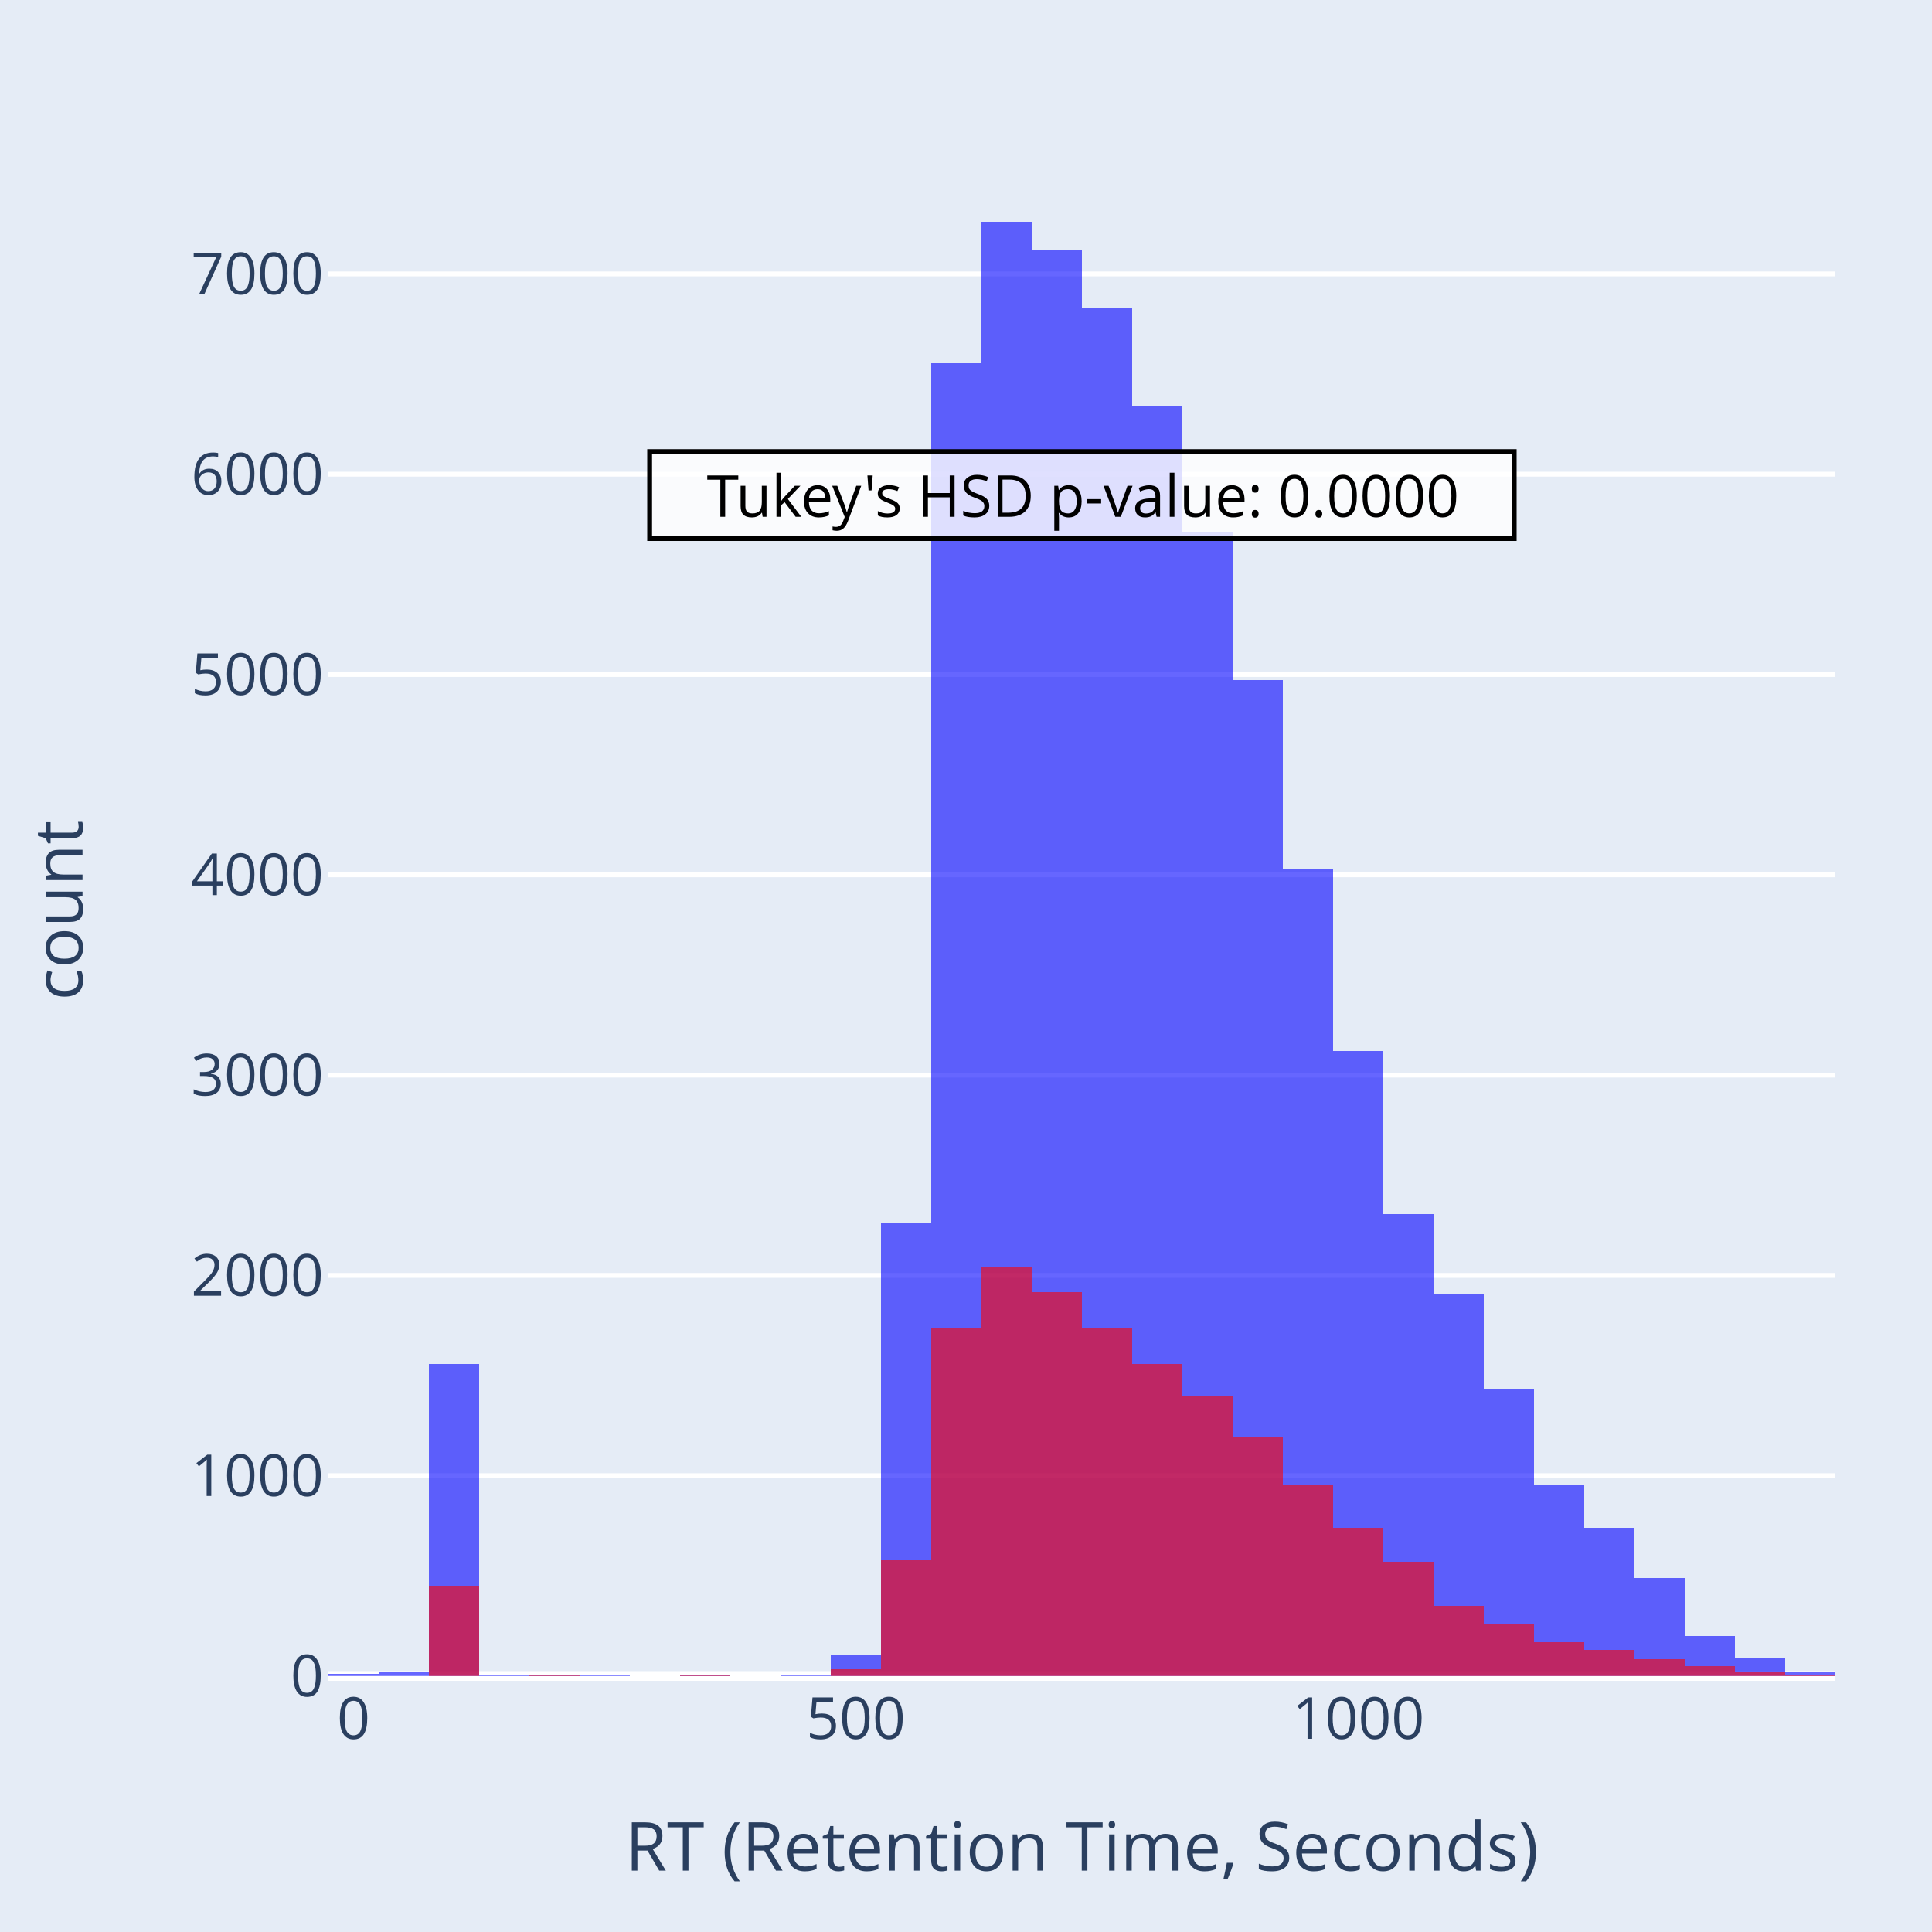
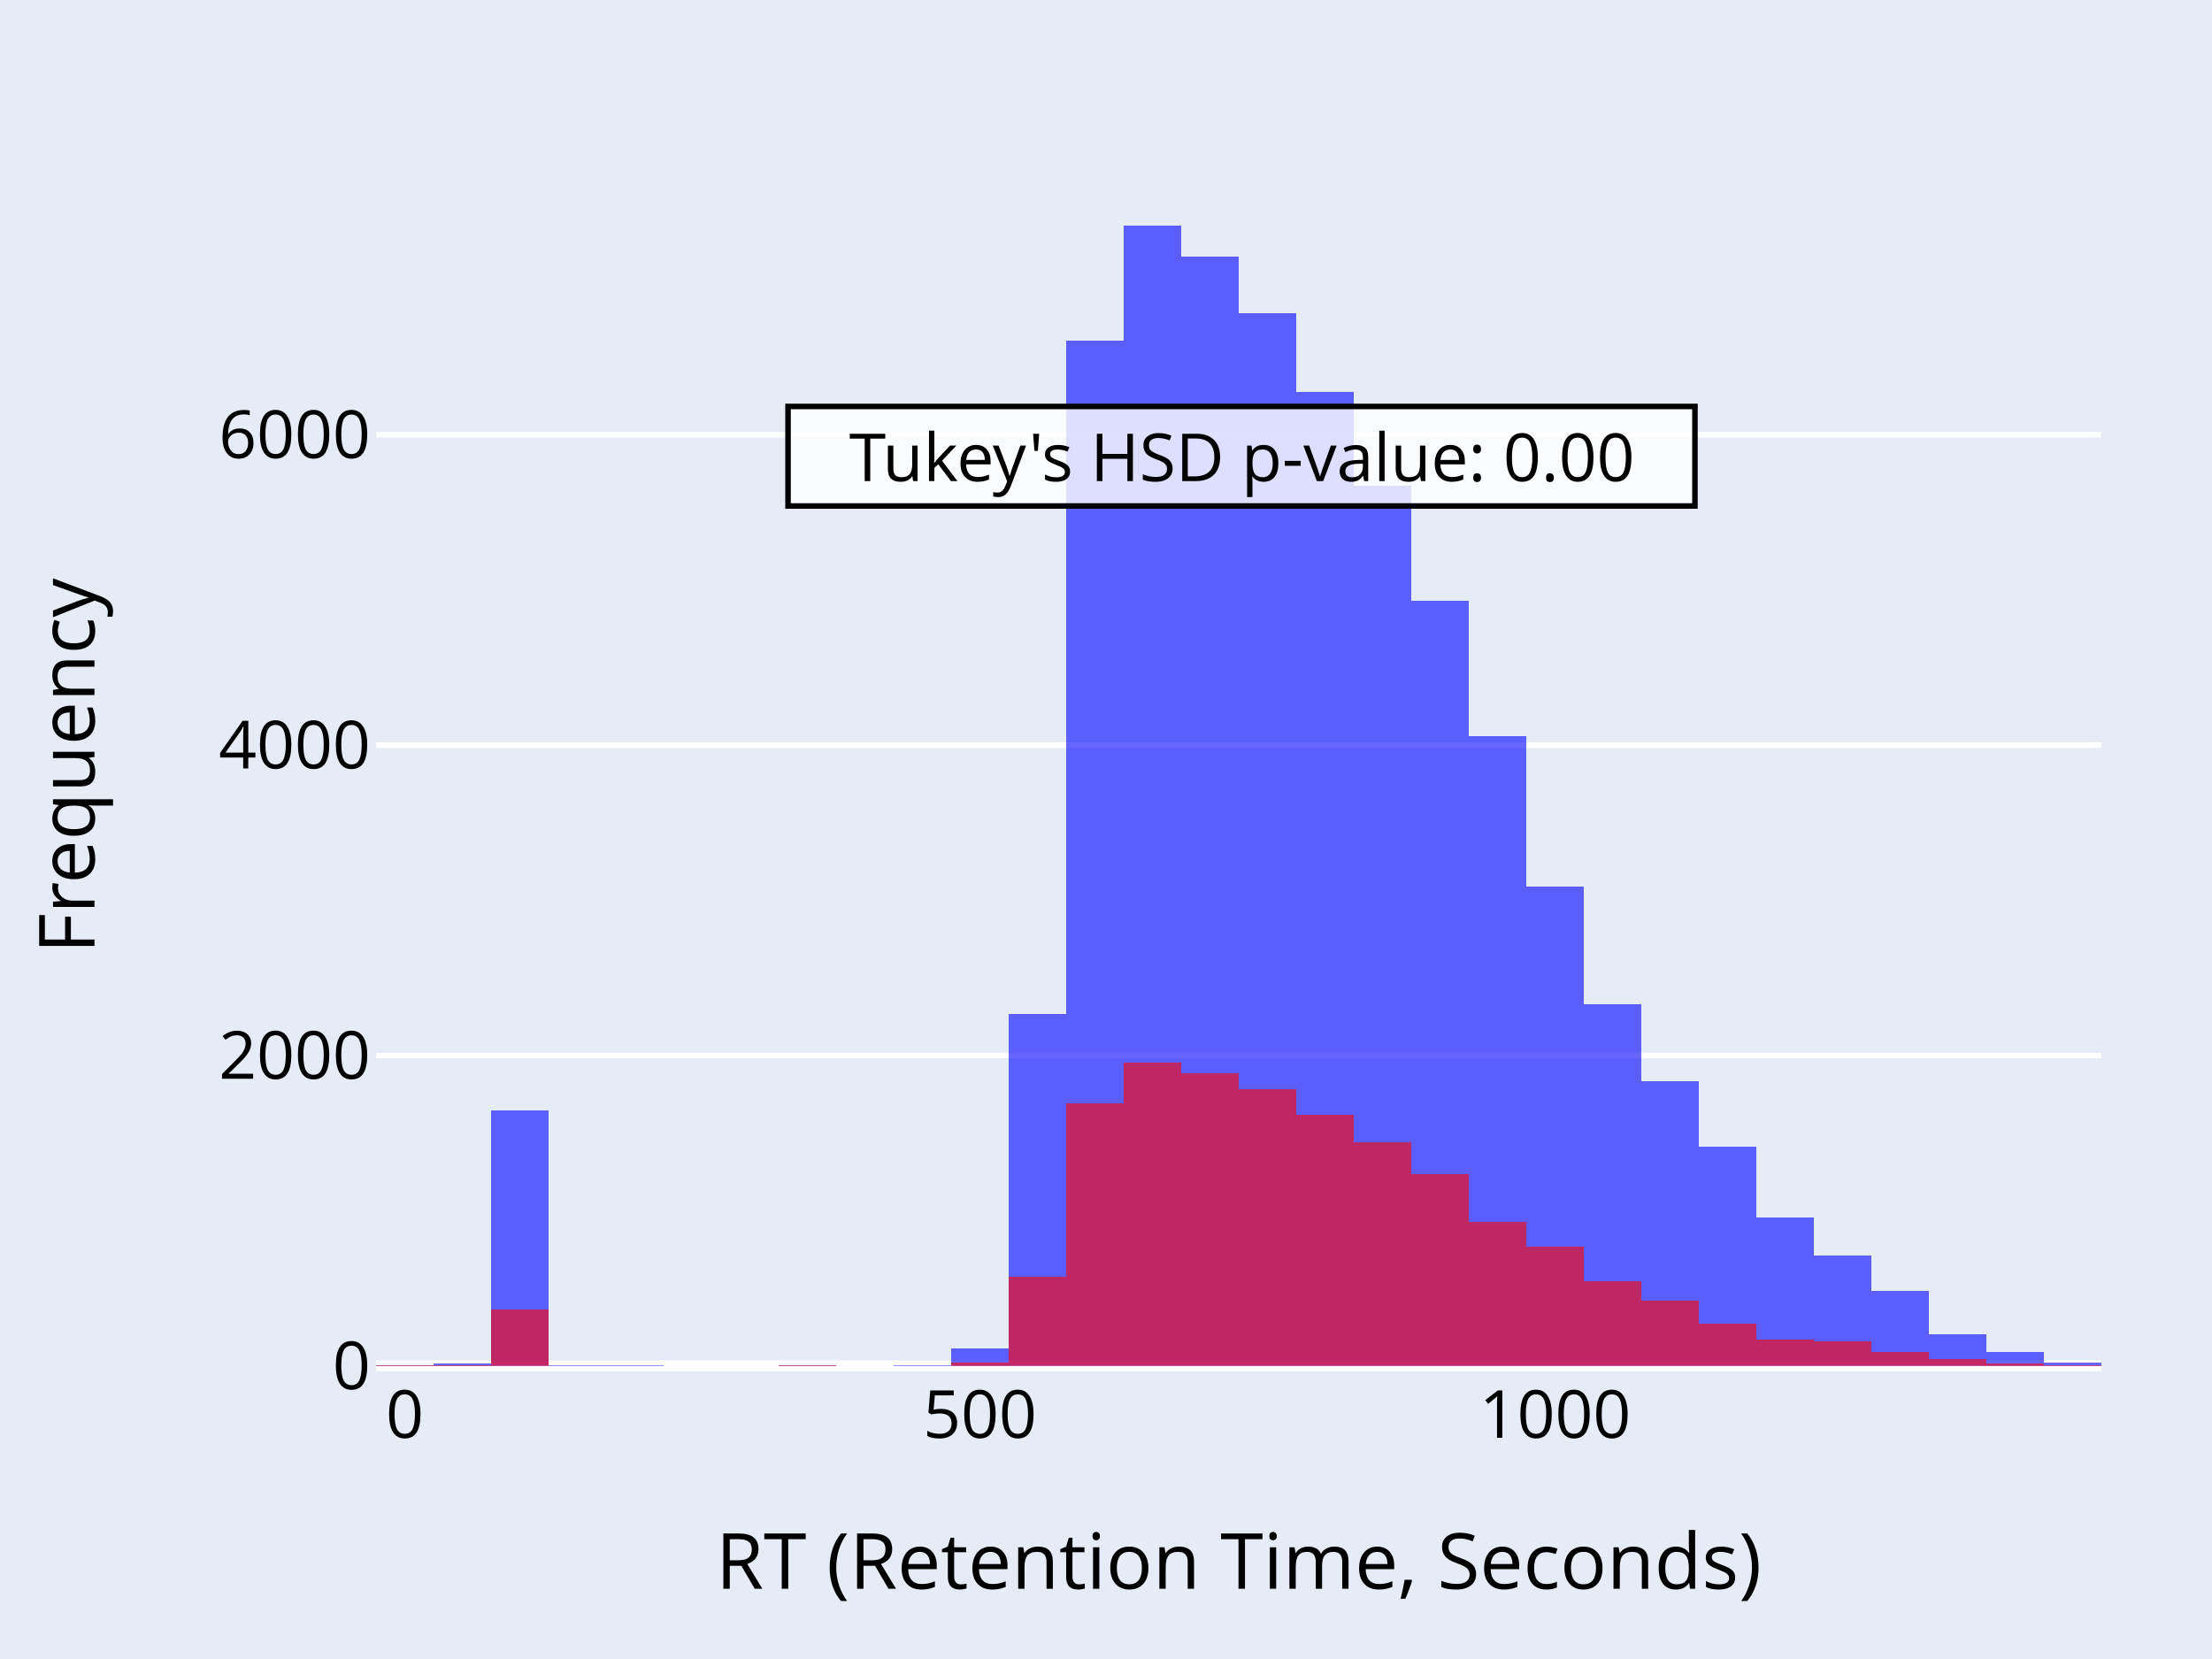
- <svg xmlns="http://www.w3.org/2000/svg" class="main-svg" width="800" height="800" style="" viewBox="0 0 400 400">
-   <rect x="0" y="0" width="400" height="400" style="fill: rgb(229, 236, 246); fill-opacity: 1;" />
-   <defs id="defs-ae83fb">
+ <svg xmlns="http://www.w3.org/2000/svg" class="main-svg" width="800" height="600" style="" viewBox="0 0 400 300">
+   <rect x="0" y="0" width="400" height="300" style="fill: rgb(229, 236, 246); fill-opacity: 1;" />
+   <defs id="defs-ef9f9f">
    <g class="clips">
-       <clipPath id="clipae83fbxyplot" class="plotclip">
-         <rect width="312" height="317" />
+       <clipPath id="clipef9f9fxyplot" class="plotclip">
+         <rect width="312" height="217" />
      </clipPath>
-       <clipPath class="axesclip" id="clipae83fbx">
-         <rect x="68" y="0" width="312" height="400" />
+       <clipPath class="axesclip" id="clipef9f9fx">
+         <rect x="68" y="0" width="312" height="300" />
      </clipPath>
-       <clipPath class="axesclip" id="clipae83fby">
-         <rect x="0" y="30" width="400" height="317" />
+       <clipPath class="axesclip" id="clipef9f9fy">
+         <rect x="0" y="30" width="400" height="217" />
      </clipPath>
-       <clipPath class="axesclip" id="clipae83fbxy">
-         <rect x="68" y="30" width="312" height="317" />
+       <clipPath class="axesclip" id="clipef9f9fxy">
+         <rect x="68" y="30" width="312" height="217" />
      </clipPath>
    </g>
    <g class="gradients" />
    <g class="patterns" />
  </defs>
  <g class="bglayer" />
  <g class="layer-below">
    <g class="imagelayer" />
    <g class="shapelayer" />
  </g>
  <g class="cartesianlayer">
    <g class="subplot xy">
      <g class="layer-subplot">
        <g class="shapelayer" />
        <g class="imagelayer" />
      </g>
      <g class="minor-gridlayer">
        <g class="x" />
        <g class="y" />
      </g>
      <g class="gridlayer">
        <g class="x" />
        <g class="y">
-           <path class="ygrid crisp" transform="translate(0,305.53)" d="M68,0h312" style="stroke: rgb(255, 255, 255); stroke-opacity: 1; stroke-width: 1px;" />
-           <path class="ygrid crisp" transform="translate(0,264.06)" d="M68,0h312" style="stroke: rgb(255, 255, 255); stroke-opacity: 1; stroke-width: 1px;" />
-           <path class="ygrid crisp" transform="translate(0,222.59)" d="M68,0h312" style="stroke: rgb(255, 255, 255); stroke-opacity: 1; stroke-width: 1px;" />
-           <path class="ygrid crisp" transform="translate(0,181.12)" d="M68,0h312" style="stroke: rgb(255, 255, 255); stroke-opacity: 1; stroke-width: 1px;" />
-           <path class="ygrid crisp" transform="translate(0,139.65)" d="M68,0h312" style="stroke: rgb(255, 255, 255); stroke-opacity: 1; stroke-width: 1px;" />
-           <path class="ygrid crisp" transform="translate(0,98.18)" d="M68,0h312" style="stroke: rgb(255, 255, 255); stroke-opacity: 1; stroke-width: 1px;" />
-           <path class="ygrid crisp" transform="translate(0,56.71)" d="M68,0h312" style="stroke: rgb(255, 255, 255); stroke-opacity: 1; stroke-width: 1px;" />
+           <path class="ygrid crisp" transform="translate(0,190.87)" d="M68,0h312" style="stroke: rgb(255, 255, 255); stroke-opacity: 1; stroke-width: 1px;" />
+           <path class="ygrid crisp" transform="translate(0,134.75)" d="M68,0h312" style="stroke: rgb(255, 255, 255); stroke-opacity: 1; stroke-width: 1px;" />
+           <path class="ygrid crisp" transform="translate(0,78.62)" d="M68,0h312" style="stroke: rgb(255, 255, 255); stroke-opacity: 1; stroke-width: 1px;" />
        </g>
      </g>
      <g class="zerolinelayer">
-         <path class="yzl zl crisp" transform="translate(0,347)" d="M68,0h312" style="stroke: rgb(255, 255, 255); stroke-opacity: 1; stroke-width: 2px;" />
+         <path class="yzl zl crisp" transform="translate(0,247)" d="M68,0h312" style="stroke: rgb(255, 255, 255); stroke-opacity: 1; stroke-width: 2px;" />
      </g>
      <g class="layer-between">
        <g class="shapelayer" />
        <g class="imagelayer" />
      </g>
      <path class="xlines-below" />
      <path class="ylines-below" />
      <g class="overlines-below" />
      <g class="xaxislayer-below" />
      <g class="yaxislayer-below" />
      <g class="overaxes-below" />
      <g class="overplot">
-         <g class="xy" transform="translate(68,30)" clip-path="url(#clipae83fbxyplot)">
+         <g class="xy" transform="translate(68,30)" clip-path="url(#clipef9f9fxyplot)">
          <g class="barlayer mlayer">
            <g class="trace bars" shape-rendering="crispEdges" style="opacity: 1;">
              <g class="points">
                <g class="point">
-                   <path d="M0,317V316.63H10.4V317Z" style="vector-effect: none; opacity: 0.6; stroke-width: 0px; fill: rgb(0, 0, 255); fill-opacity: 1;" />
-                 </g>
-                 <g class="point">
-                   <path d="M10.4,317V316.09H20.8V317Z" style="vector-effect: none; opacity: 0.6; stroke-width: 0px; fill: rgb(0, 0, 255); fill-opacity: 1;" />
-                 </g>
-                 <g class="point">
-                   <path d="M20.8,317V252.43H31.2V317Z" style="vector-effect: none; opacity: 0.6; stroke-width: 0px; fill: rgb(0, 0, 255); fill-opacity: 1;" />
-                 </g>
-                 <g class="point">
-                   <path d="M31.2,317V316.88H41.6V317Z" style="vector-effect: none; opacity: 0.6; stroke-width: 0px; fill: rgb(0, 0, 255); fill-opacity: 1;" />
-                 </g>
-                 <g class="point">
-                   <path d="M41.6,317V316.96H52V317Z" style="vector-effect: none; opacity: 0.6; stroke-width: 0px; fill: rgb(0, 0, 255); fill-opacity: 1;" />
-                 </g>
-                 <g class="point">
-                   <path d="M52,317V316.96H62.4V317Z" style="vector-effect: none; opacity: 0.6; stroke-width: 0px; fill: rgb(0, 0, 255); fill-opacity: 1;" />
+                   <path d="M0,217V216.86H10.4V217Z" style="vector-effect: none; opacity: 0.6; stroke-width: 0px; fill: rgb(0, 0, 255); fill-opacity: 1;" />
+                 </g>
+                 <g class="point">
+                   <path d="M10.4,217V216.52H20.8V217Z" style="vector-effect: none; opacity: 0.6; stroke-width: 0px; fill: rgb(0, 0, 255); fill-opacity: 1;" />
+                 </g>
+                 <g class="point">
+                   <path d="M20.8,217V170.84H31.2V217Z" style="vector-effect: none; opacity: 0.6; stroke-width: 0px; fill: rgb(0, 0, 255); fill-opacity: 1;" />
+                 </g>
+                 <g class="point">
+                   <path d="M31.2,217V216.94H41.6V217Z" style="vector-effect: none; opacity: 0.6; stroke-width: 0px; fill: rgb(0, 0, 255); fill-opacity: 1;" />
+                 </g>
+                 <g class="point">
+                   <path d="M41.6,217V216.94H52V217Z" style="vector-effect: none; opacity: 0.6; stroke-width: 0px; fill: rgb(0, 0, 255); fill-opacity: 1;" />
+                 </g>
+                 <g class="point">
+                   <path d="M52,217V216.97H62.4V217Z" style="vector-effect: none; opacity: 0.6; stroke-width: 0px; fill: rgb(0, 0, 255); fill-opacity: 1;" />
                </g>
                <g class="point">
                  <path d="M0,0Z" style="vector-effect: none; opacity: 0.6; stroke-width: 0px; fill: rgb(0, 0, 255); fill-opacity: 1;" />
                </g>
                <g class="point">
-                   <path d="M72.8,317V316.88H83.2V317Z" style="vector-effect: none; opacity: 0.6; stroke-width: 0px; fill: rgb(0, 0, 255); fill-opacity: 1;" />
+                   <path d="M72.8,217V216.92H83.2V217Z" style="vector-effect: none; opacity: 0.6; stroke-width: 0px; fill: rgb(0, 0, 255); fill-opacity: 1;" />
                </g>
                <g class="point">
                  <path d="M0,0Z" style="vector-effect: none; opacity: 0.6; stroke-width: 0px; fill: rgb(0, 0, 255); fill-opacity: 1;" />
                </g>
                <g class="point">
-                   <path d="M93.6,317V316.79H104V317Z" style="vector-effect: none; opacity: 0.6; stroke-width: 0px; fill: rgb(0, 0, 255); fill-opacity: 1;" />
-                 </g>
-                 <g class="point">
-                   <path d="M104,317V312.65H114.4V317Z" style="vector-effect: none; opacity: 0.6; stroke-width: 0px; fill: rgb(0, 0, 255); fill-opacity: 1;" />
-                 </g>
-                 <g class="point">
-                   <path d="M114.4,317V223.24H124.8V317Z" style="vector-effect: none; opacity: 0.6; stroke-width: 0px; fill: rgb(0, 0, 255); fill-opacity: 1;" />
-                 </g>
-                 <g class="point">
-                   <path d="M124.8,317V45.13H135.2V317Z" style="vector-effect: none; opacity: 0.6; stroke-width: 0px; fill: rgb(0, 0, 255); fill-opacity: 1;" />
-                 </g>
-                 <g class="point">
-                   <path d="M135.2,317V15.85H145.6V317Z" style="vector-effect: none; opacity: 0.6; stroke-width: 0px; fill: rgb(0, 0, 255); fill-opacity: 1;" />
-                 </g>
-                 <g class="point">
-                   <path d="M145.6,317V21.82H156V317Z" style="vector-effect: none; opacity: 0.6; stroke-width: 0px; fill: rgb(0, 0, 255); fill-opacity: 1;" />
-                 </g>
-                 <g class="point">
-                   <path d="M156,317V33.76H166.4V317Z" style="vector-effect: none; opacity: 0.6; stroke-width: 0px; fill: rgb(0, 0, 255); fill-opacity: 1;" />
-                 </g>
-                 <g class="point">
-                   <path d="M166.4,317V54.08H176.8V317Z" style="vector-effect: none; opacity: 0.6; stroke-width: 0px; fill: rgb(0, 0, 255); fill-opacity: 1;" />
-                 </g>
-                 <g class="point">
-                   <path d="M176.8,317V80.21H187.2V317Z" style="vector-effect: none; opacity: 0.6; stroke-width: 0px; fill: rgb(0, 0, 255); fill-opacity: 1;" />
-                 </g>
-                 <g class="point">
-                   <path d="M187.2,317V110.81H197.6V317Z" style="vector-effect: none; opacity: 0.6; stroke-width: 0px; fill: rgb(0, 0, 255); fill-opacity: 1;" />
-                 </g>
-                 <g class="point">
-                   <path d="M197.6,317V149.96H208V317Z" style="vector-effect: none; opacity: 0.6; stroke-width: 0px; fill: rgb(0, 0, 255); fill-opacity: 1;" />
-                 </g>
-                 <g class="point">
-                   <path d="M208,317V187.62H218.4V317Z" style="vector-effect: none; opacity: 0.6; stroke-width: 0px; fill: rgb(0, 0, 255); fill-opacity: 1;" />
-                 </g>
-                 <g class="point">
-                   <path d="M218.4,317V221.33H228.8V317Z" style="vector-effect: none; opacity: 0.6; stroke-width: 0px; fill: rgb(0, 0, 255); fill-opacity: 1;" />
-                 </g>
-                 <g class="point">
-                   <path d="M228.8,317V238.08H239.2V317Z" style="vector-effect: none; opacity: 0.6; stroke-width: 0px; fill: rgb(0, 0, 255); fill-opacity: 1;" />
-                 </g>
-                 <g class="point">
-                   <path d="M239.2,317V257.74H249.6V317Z" style="vector-effect: none; opacity: 0.6; stroke-width: 0px; fill: rgb(0, 0, 255); fill-opacity: 1;" />
-                 </g>
-                 <g class="point">
-                   <path d="M249.6,317V277.36H260V317Z" style="vector-effect: none; opacity: 0.6; stroke-width: 0px; fill: rgb(0, 0, 255); fill-opacity: 1;" />
-                 </g>
-                 <g class="point">
-                   <path d="M260,317V286.4H270.4V317Z" style="vector-effect: none; opacity: 0.6; stroke-width: 0px; fill: rgb(0, 0, 255); fill-opacity: 1;" />
-                 </g>
-                 <g class="point">
-                   <path d="M270.4,317V296.8H280.8V317Z" style="vector-effect: none; opacity: 0.6; stroke-width: 0px; fill: rgb(0, 0, 255); fill-opacity: 1;" />
-                 </g>
-                 <g class="point">
-                   <path d="M280.8,317V308.79H291.2V317Z" style="vector-effect: none; opacity: 0.6; stroke-width: 0px; fill: rgb(0, 0, 255); fill-opacity: 1;" />
-                 </g>
-                 <g class="point">
-                   <path d="M291.2,317V313.35H301.6V317Z" style="vector-effect: none; opacity: 0.6; stroke-width: 0px; fill: rgb(0, 0, 255); fill-opacity: 1;" />
-                 </g>
-                 <g class="point">
-                   <path d="M301.6,317V316.13H312V317Z" style="vector-effect: none; opacity: 0.6; stroke-width: 0px; fill: rgb(0, 0, 255); fill-opacity: 1;" />
+                   <path d="M93.6,217V216.89H104V217Z" style="vector-effect: none; opacity: 0.6; stroke-width: 0px; fill: rgb(0, 0, 255); fill-opacity: 1;" />
+                 </g>
+                 <g class="point">
+                   <path d="M104,217V213.77H114.4V217Z" style="vector-effect: none; opacity: 0.6; stroke-width: 0px; fill: rgb(0, 0, 255); fill-opacity: 1;" />
+                 </g>
+                 <g class="point">
+                   <path d="M114.4,217V153.41H124.8V217Z" style="vector-effect: none; opacity: 0.6; stroke-width: 0px; fill: rgb(0, 0, 255); fill-opacity: 1;" />
+                 </g>
+                 <g class="point">
+                   <path d="M124.8,217V31.59H135.2V217Z" style="vector-effect: none; opacity: 0.6; stroke-width: 0px; fill: rgb(0, 0, 255); fill-opacity: 1;" />
+                 </g>
+                 <g class="point">
+                   <path d="M135.2,217V10.85H145.6V217Z" style="vector-effect: none; opacity: 0.6; stroke-width: 0px; fill: rgb(0, 0, 255); fill-opacity: 1;" />
+                 </g>
+                 <g class="point">
+                   <path d="M145.6,217V16.43H156V217Z" style="vector-effect: none; opacity: 0.6; stroke-width: 0px; fill: rgb(0, 0, 255); fill-opacity: 1;" />
+                 </g>
+                 <g class="point">
+                   <path d="M156,217V26.62H166.4V217Z" style="vector-effect: none; opacity: 0.6; stroke-width: 0px; fill: rgb(0, 0, 255); fill-opacity: 1;" />
+                 </g>
+                 <g class="point">
+                   <path d="M166.4,217V40.82H176.8V217Z" style="vector-effect: none; opacity: 0.6; stroke-width: 0px; fill: rgb(0, 0, 255); fill-opacity: 1;" />
+                 </g>
+                 <g class="point">
+                   <path d="M176.8,217V57.88H187.2V217Z" style="vector-effect: none; opacity: 0.6; stroke-width: 0px; fill: rgb(0, 0, 255); fill-opacity: 1;" />
+                 </g>
+                 <g class="point">
+                   <path d="M187.2,217V78.65H197.6V217Z" style="vector-effect: none; opacity: 0.6; stroke-width: 0px; fill: rgb(0, 0, 255); fill-opacity: 1;" />
+                 </g>
+                 <g class="point">
+                   <path d="M197.6,217V103.12H208V217Z" style="vector-effect: none; opacity: 0.6; stroke-width: 0px; fill: rgb(0, 0, 255); fill-opacity: 1;" />
+                 </g>
+                 <g class="point">
+                   <path d="M208,217V130.26H218.4V217Z" style="vector-effect: none; opacity: 0.6; stroke-width: 0px; fill: rgb(0, 0, 255); fill-opacity: 1;" />
+                 </g>
+                 <g class="point">
+                   <path d="M218.4,217V151.53H228.8V217Z" style="vector-effect: none; opacity: 0.6; stroke-width: 0px; fill: rgb(0, 0, 255); fill-opacity: 1;" />
+                 </g>
+                 <g class="point">
+                   <path d="M228.8,217V165.53H239.2V217Z" style="vector-effect: none; opacity: 0.6; stroke-width: 0px; fill: rgb(0, 0, 255); fill-opacity: 1;" />
+                 </g>
+                 <g class="point">
+                   <path d="M239.2,217V177.35H249.6V217Z" style="vector-effect: none; opacity: 0.6; stroke-width: 0px; fill: rgb(0, 0, 255); fill-opacity: 1;" />
+                 </g>
+                 <g class="point">
+                   <path d="M249.6,217V190.14H260V217Z" style="vector-effect: none; opacity: 0.6; stroke-width: 0px; fill: rgb(0, 0, 255); fill-opacity: 1;" />
+                 </g>
+                 <g class="point">
+                   <path d="M260,217V196.99H270.4V217Z" style="vector-effect: none; opacity: 0.6; stroke-width: 0px; fill: rgb(0, 0, 255); fill-opacity: 1;" />
+                 </g>
+                 <g class="point">
+                   <path d="M270.4,217V203.45H280.8V217Z" style="vector-effect: none; opacity: 0.6; stroke-width: 0px; fill: rgb(0, 0, 255); fill-opacity: 1;" />
+                 </g>
+                 <g class="point">
+                   <path d="M280.8,217V211.3H291.2V217Z" style="vector-effect: none; opacity: 0.6; stroke-width: 0px; fill: rgb(0, 0, 255); fill-opacity: 1;" />
+                 </g>
+                 <g class="point">
+                   <path d="M291.2,217V214.53H301.6V217Z" style="vector-effect: none; opacity: 0.6; stroke-width: 0px; fill: rgb(0, 0, 255); fill-opacity: 1;" />
+                 </g>
+                 <g class="point">
+                   <path d="M301.6,217V216.47H312V217Z" style="vector-effect: none; opacity: 0.6; stroke-width: 0px; fill: rgb(0, 0, 255); fill-opacity: 1;" />
                </g>
              </g>
            </g>
            <g class="trace bars" shape-rendering="crispEdges" style="opacity: 1;">
              <g class="points">
                <g class="point">
-                   <path d="M20.8,317V298.38H31.2V317Z" style="vector-effect: none; opacity: 0.6; stroke-width: 0px; fill: rgb(255, 0, 0); fill-opacity: 1;" />
+                   <path d="M0,217V216.89H10.4V217Z" style="vector-effect: none; opacity: 0.6; stroke-width: 0px; fill: rgb(255, 0, 0); fill-opacity: 1;" />
+                 </g>
+                 <g class="point">
+                   <path d="M10.4,217V216.86H20.8V217Z" style="vector-effect: none; opacity: 0.6; stroke-width: 0px; fill: rgb(255, 0, 0); fill-opacity: 1;" />
+                 </g>
+                 <g class="point">
+                   <path d="M20.8,217V206.87H31.2V217Z" style="vector-effect: none; opacity: 0.6; stroke-width: 0px; fill: rgb(255, 0, 0); fill-opacity: 1;" />
+                 </g>
+                 <g class="point">
+                   <path d="M31.2,217V216.97H41.6V217Z" style="vector-effect: none; opacity: 0.6; stroke-width: 0px; fill: rgb(255, 0, 0); fill-opacity: 1;" />
                </g>
                <g class="point">
                  <path d="M0,0Z" style="vector-effect: none; opacity: 0.6; stroke-width: 0px; fill: rgb(255, 0, 0); fill-opacity: 1;" />
                </g>
                <g class="point">
-                   <path d="M41.6,317V316.96H52V317Z" style="vector-effect: none; opacity: 0.6; stroke-width: 0px; fill: rgb(255, 0, 0); fill-opacity: 1;" />
-                 </g>
-                 <g class="point">
                  <path d="M0,0Z" style="vector-effect: none; opacity: 0.6; stroke-width: 0px; fill: rgb(255, 0, 0); fill-opacity: 1;" />
                </g>
                <g class="point">
                  <path d="M0,0Z" style="vector-effect: none; opacity: 0.6; stroke-width: 0px; fill: rgb(255, 0, 0); fill-opacity: 1;" />
                </g>
                <g class="point">
-                   <path d="M72.8,317V316.92H83.2V317Z" style="vector-effect: none; opacity: 0.6; stroke-width: 0px; fill: rgb(255, 0, 0); fill-opacity: 1;" />
+                   <path d="M72.8,217V216.94H83.2V217Z" style="vector-effect: none; opacity: 0.6; stroke-width: 0px; fill: rgb(255, 0, 0); fill-opacity: 1;" />
                </g>
                <g class="point">
                  <path d="M0,0Z" style="vector-effect: none; opacity: 0.6; stroke-width: 0px; fill: rgb(255, 0, 0); fill-opacity: 1;" />
                </g>
                <g class="point">
-                   <path d="M0,0Z" style="vector-effect: none; opacity: 0.6; stroke-width: 0px; fill: rgb(255, 0, 0); fill-opacity: 1;" />
-                 </g>
-                 <g class="point">
-                   <path d="M104,317V315.59H114.4V317Z" style="vector-effect: none; opacity: 0.6; stroke-width: 0px; fill: rgb(255, 0, 0); fill-opacity: 1;" />
-                 </g>
-                 <g class="point">
-                   <path d="M114.4,317V292.99H124.8V317Z" style="vector-effect: none; opacity: 0.6; stroke-width: 0px; fill: rgb(255, 0, 0); fill-opacity: 1;" />
-                 </g>
-                 <g class="point">
-                   <path d="M124.8,317V244.84H135.2V317Z" style="vector-effect: none; opacity: 0.6; stroke-width: 0px; fill: rgb(255, 0, 0); fill-opacity: 1;" />
-                 </g>
-                 <g class="point">
-                   <path d="M135.2,317V232.4H145.6V317Z" style="vector-effect: none; opacity: 0.6; stroke-width: 0px; fill: rgb(255, 0, 0); fill-opacity: 1;" />
-                 </g>
-                 <g class="point">
-                   <path d="M145.6,317V237.59H156V317Z" style="vector-effect: none; opacity: 0.6; stroke-width: 0px; fill: rgb(255, 0, 0); fill-opacity: 1;" />
-                 </g>
-                 <g class="point">
-                   <path d="M156,317V244.93H166.4V317Z" style="vector-effect: none; opacity: 0.6; stroke-width: 0px; fill: rgb(255, 0, 0); fill-opacity: 1;" />
-                 </g>
-                 <g class="point">
-                   <path d="M166.4,317V252.43H176.8V317Z" style="vector-effect: none; opacity: 0.6; stroke-width: 0px; fill: rgb(255, 0, 0); fill-opacity: 1;" />
-                 </g>
-                 <g class="point">
-                   <path d="M176.8,317V258.98H187.2V317Z" style="vector-effect: none; opacity: 0.6; stroke-width: 0px; fill: rgb(255, 0, 0); fill-opacity: 1;" />
-                 </g>
-                 <g class="point">
-                   <path d="M187.2,317V267.57H197.6V317Z" style="vector-effect: none; opacity: 0.6; stroke-width: 0px; fill: rgb(255, 0, 0); fill-opacity: 1;" />
-                 </g>
-                 <g class="point">
-                   <path d="M197.6,317V277.31H208V317Z" style="vector-effect: none; opacity: 0.6; stroke-width: 0px; fill: rgb(255, 0, 0); fill-opacity: 1;" />
-                 </g>
-                 <g class="point">
-                   <path d="M208,317V286.31H218.4V317Z" style="vector-effect: none; opacity: 0.6; stroke-width: 0px; fill: rgb(255, 0, 0); fill-opacity: 1;" />
-                 </g>
-                 <g class="point">
-                   <path d="M218.4,317V293.32H228.8V317Z" style="vector-effect: none; opacity: 0.6; stroke-width: 0px; fill: rgb(255, 0, 0); fill-opacity: 1;" />
-                 </g>
-                 <g class="point">
-                   <path d="M228.8,317V302.53H239.2V317Z" style="vector-effect: none; opacity: 0.6; stroke-width: 0px; fill: rgb(255, 0, 0); fill-opacity: 1;" />
-                 </g>
-                 <g class="point">
-                   <path d="M239.2,317V306.38H249.6V317Z" style="vector-effect: none; opacity: 0.6; stroke-width: 0px; fill: rgb(255, 0, 0); fill-opacity: 1;" />
-                 </g>
-                 <g class="point">
-                   <path d="M249.6,317V309.99H260V317Z" style="vector-effect: none; opacity: 0.6; stroke-width: 0px; fill: rgb(255, 0, 0); fill-opacity: 1;" />
-                 </g>
-                 <g class="point">
-                   <path d="M260,317V311.57H270.4V317Z" style="vector-effect: none; opacity: 0.6; stroke-width: 0px; fill: rgb(255, 0, 0); fill-opacity: 1;" />
-                 </g>
-                 <g class="point">
-                   <path d="M270.4,317V313.48H280.8V317Z" style="vector-effect: none; opacity: 0.6; stroke-width: 0px; fill: rgb(255, 0, 0); fill-opacity: 1;" />
-                 </g>
-                 <g class="point">
-                   <path d="M280.8,317V314.93H291.2V317Z" style="vector-effect: none; opacity: 0.6; stroke-width: 0px; fill: rgb(255, 0, 0); fill-opacity: 1;" />
-                 </g>
-                 <g class="point">
-                   <path d="M291.2,317V316.3H301.6V317Z" style="vector-effect: none; opacity: 0.6; stroke-width: 0px; fill: rgb(255, 0, 0); fill-opacity: 1;" />
-                 </g>
-                 <g class="point">
-                   <path d="M301.6,317V316.83H312V317Z" style="vector-effect: none; opacity: 0.6; stroke-width: 0px; fill: rgb(255, 0, 0); fill-opacity: 1;" />
+                   <path d="M93.6,217V216.97H104V217Z" style="vector-effect: none; opacity: 0.6; stroke-width: 0px; fill: rgb(255, 0, 0); fill-opacity: 1;" />
+                 </g>
+                 <g class="point">
+                   <path d="M104,217V216.33H114.4V217Z" style="vector-effect: none; opacity: 0.6; stroke-width: 0px; fill: rgb(255, 0, 0); fill-opacity: 1;" />
+                 </g>
+                 <g class="point">
+                   <path d="M114.4,217V200.89H124.8V217Z" style="vector-effect: none; opacity: 0.6; stroke-width: 0px; fill: rgb(255, 0, 0); fill-opacity: 1;" />
+                 </g>
+                 <g class="point">
+                   <path d="M124.8,217V169.6H135.2V217Z" style="vector-effect: none; opacity: 0.6; stroke-width: 0px; fill: rgb(255, 0, 0); fill-opacity: 1;" />
+                 </g>
+                 <g class="point">
+                   <path d="M135.2,217V162.11H145.6V217Z" style="vector-effect: none; opacity: 0.6; stroke-width: 0px; fill: rgb(255, 0, 0); fill-opacity: 1;" />
+                 </g>
+                 <g class="point">
+                   <path d="M145.6,217V164.07H156V217Z" style="vector-effect: none; opacity: 0.6; stroke-width: 0px; fill: rgb(255, 0, 0); fill-opacity: 1;" />
+                 </g>
+                 <g class="point">
+                   <path d="M156,217V166.94H166.4V217Z" style="vector-effect: none; opacity: 0.6; stroke-width: 0px; fill: rgb(255, 0, 0); fill-opacity: 1;" />
+                 </g>
+                 <g class="point">
+                   <path d="M166.4,217V171.57H176.8V217Z" style="vector-effect: none; opacity: 0.6; stroke-width: 0px; fill: rgb(255, 0, 0); fill-opacity: 1;" />
+                 </g>
+                 <g class="point">
+                   <path d="M176.8,217V176.62H187.2V217Z" style="vector-effect: none; opacity: 0.6; stroke-width: 0px; fill: rgb(255, 0, 0); fill-opacity: 1;" />
+                 </g>
+                 <g class="point">
+                   <path d="M187.2,217V182.37H197.6V217Z" style="vector-effect: none; opacity: 0.6; stroke-width: 0px; fill: rgb(255, 0, 0); fill-opacity: 1;" />
+                 </g>
+                 <g class="point">
+                   <path d="M197.6,217V190.99H208V217Z" style="vector-effect: none; opacity: 0.6; stroke-width: 0px; fill: rgb(255, 0, 0); fill-opacity: 1;" />
+                 </g>
+                 <g class="point">
+                   <path d="M208,217V195.42H218.4V217Z" style="vector-effect: none; opacity: 0.6; stroke-width: 0px; fill: rgb(255, 0, 0); fill-opacity: 1;" />
+                 </g>
+                 <g class="point">
+                   <path d="M218.4,217V201.71H228.8V217Z" style="vector-effect: none; opacity: 0.6; stroke-width: 0px; fill: rgb(255, 0, 0); fill-opacity: 1;" />
+                 </g>
+                 <g class="point">
+                   <path d="M228.8,217V205.27H239.2V217Z" style="vector-effect: none; opacity: 0.6; stroke-width: 0px; fill: rgb(255, 0, 0); fill-opacity: 1;" />
+                 </g>
+                 <g class="point">
+                   <path d="M239.2,217V209.37H249.6V217Z" style="vector-effect: none; opacity: 0.6; stroke-width: 0px; fill: rgb(255, 0, 0); fill-opacity: 1;" />
+                 </g>
+                 <g class="point">
+                   <path d="M249.6,217V212.29H260V217Z" style="vector-effect: none; opacity: 0.6; stroke-width: 0px; fill: rgb(255, 0, 0); fill-opacity: 1;" />
+                 </g>
+                 <g class="point">
+                   <path d="M260,217V212.62H270.4V217Z" style="vector-effect: none; opacity: 0.6; stroke-width: 0px; fill: rgb(255, 0, 0); fill-opacity: 1;" />
+                 </g>
+                 <g class="point">
+                   <path d="M270.4,217V214.5H280.8V217Z" style="vector-effect: none; opacity: 0.6; stroke-width: 0px; fill: rgb(255, 0, 0); fill-opacity: 1;" />
+                 </g>
+                 <g class="point">
+                   <path d="M280.8,217V215.74H291.2V217Z" style="vector-effect: none; opacity: 0.6; stroke-width: 0px; fill: rgb(255, 0, 0); fill-opacity: 1;" />
+                 </g>
+                 <g class="point">
+                   <path d="M291.2,217V216.52H301.6V217Z" style="vector-effect: none; opacity: 0.6; stroke-width: 0px; fill: rgb(255, 0, 0); fill-opacity: 1;" />
+                 </g>
+                 <g class="point">
+                   <path d="M301.6,217V216.83H312V217Z" style="vector-effect: none; opacity: 0.6; stroke-width: 0px; fill: rgb(255, 0, 0); fill-opacity: 1;" />
                </g>
              </g>
            </g>
          </g>
        </g>
      </g>
      <g class="zerolinelayer-above" />
      <path class="xlines-above crisp" d="M0,0" style="fill: none;" />
      <path class="ylines-above crisp" d="M0,0" style="fill: none;" />
      <g class="overlines-above" />
      <g class="xaxislayer-above">
        <g class="xtick">
-           <text text-anchor="middle" x="0" y="360" transform="translate(73.2,0)" style="font-family: 'Open Sans', verdana, arial, sans-serif; font-size: 12px; fill: rgb(42, 63, 95); fill-opacity: 1; white-space: pre;">0</text>
+           <text text-anchor="middle" x="0" y="260" transform="translate(73.2,0)" style="font-family: 'Open Sans', verdana, arial, sans-serif; font-size: 12px; fill: rgb(0, 0, 0); fill-opacity: 1; white-space: pre;">0</text>
        </g>
        <g class="xtick">
-           <text text-anchor="middle" x="0" y="360" style="font-family: 'Open Sans', verdana, arial, sans-serif; font-size: 12px; fill: rgb(42, 63, 95); fill-opacity: 1; white-space: pre;" transform="translate(177.2,0)">500</text>
+           <text text-anchor="middle" x="0" y="260" style="font-family: 'Open Sans', verdana, arial, sans-serif; font-size: 12px; fill: rgb(0, 0, 0); fill-opacity: 1; white-space: pre;" transform="translate(177.2,0)">500</text>
        </g>
        <g class="xtick">
-           <text text-anchor="middle" x="0" y="360" style="font-family: 'Open Sans', verdana, arial, sans-serif; font-size: 12px; fill: rgb(42, 63, 95); fill-opacity: 1; white-space: pre;" transform="translate(281.2,0)">1000</text>
+           <text text-anchor="middle" x="0" y="260" style="font-family: 'Open Sans', verdana, arial, sans-serif; font-size: 12px; fill: rgb(0, 0, 0); fill-opacity: 1; white-space: pre;" transform="translate(281.2,0)">1000</text>
        </g>
      </g>
      <g class="yaxislayer-above">
        <g class="ytick">
-           <text text-anchor="end" x="67" y="4.2" transform="translate(0,347)" style="font-family: 'Open Sans', verdana, arial, sans-serif; font-size: 12px; fill: rgb(42, 63, 95); fill-opacity: 1; white-space: pre;">0</text>
+           <text text-anchor="end" x="67" y="4.2" transform="translate(0,247)" style="font-family: 'Open Sans', verdana, arial, sans-serif; font-size: 12px; fill: rgb(0, 0, 0); fill-opacity: 1; white-space: pre;">0</text>
        </g>
        <g class="ytick">
-           <text text-anchor="end" x="67" y="4.2" style="font-family: 'Open Sans', verdana, arial, sans-serif; font-size: 12px; fill: rgb(42, 63, 95); fill-opacity: 1; white-space: pre;" transform="translate(0,305.53)">1000</text>
+           <text text-anchor="end" x="67" y="4.2" style="font-family: 'Open Sans', verdana, arial, sans-serif; font-size: 12px; fill: rgb(0, 0, 0); fill-opacity: 1; white-space: pre;" transform="translate(0,190.87)">2000</text>
        </g>
        <g class="ytick">
-           <text text-anchor="end" x="67" y="4.2" style="font-family: 'Open Sans', verdana, arial, sans-serif; font-size: 12px; fill: rgb(42, 63, 95); fill-opacity: 1; white-space: pre;" transform="translate(0,264.06)">2000</text>
+           <text text-anchor="end" x="67" y="4.2" style="font-family: 'Open Sans', verdana, arial, sans-serif; font-size: 12px; fill: rgb(0, 0, 0); fill-opacity: 1; white-space: pre;" transform="translate(0,134.75)">4000</text>
        </g>
        <g class="ytick">
-           <text text-anchor="end" x="67" y="4.2" style="font-family: 'Open Sans', verdana, arial, sans-serif; font-size: 12px; fill: rgb(42, 63, 95); fill-opacity: 1; white-space: pre;" transform="translate(0,222.59)">3000</text>
-         </g>
-         <g class="ytick">
-           <text text-anchor="end" x="67" y="4.2" style="font-family: 'Open Sans', verdana, arial, sans-serif; font-size: 12px; fill: rgb(42, 63, 95); fill-opacity: 1; white-space: pre;" transform="translate(0,181.12)">4000</text>
-         </g>
-         <g class="ytick">
-           <text text-anchor="end" x="67" y="4.2" style="font-family: 'Open Sans', verdana, arial, sans-serif; font-size: 12px; fill: rgb(42, 63, 95); fill-opacity: 1; white-space: pre;" transform="translate(0,139.65)">5000</text>
-         </g>
-         <g class="ytick">
-           <text text-anchor="end" x="67" y="4.2" style="font-family: 'Open Sans', verdana, arial, sans-serif; font-size: 12px; fill: rgb(42, 63, 95); fill-opacity: 1; white-space: pre;" transform="translate(0,98.18)">6000</text>
-         </g>
-         <g class="ytick">
-           <text text-anchor="end" x="67" y="4.2" style="font-family: 'Open Sans', verdana, arial, sans-serif; font-size: 12px; fill: rgb(42, 63, 95); fill-opacity: 1; white-space: pre;" transform="translate(0,56.71)">7000</text>
+           <text text-anchor="end" x="67" y="4.2" style="font-family: 'Open Sans', verdana, arial, sans-serif; font-size: 12px; fill: rgb(0, 0, 0); fill-opacity: 1; white-space: pre;" transform="translate(0,78.62)">6000</text>
        </g>
      </g>
      <g class="overaxes-above" />
    </g>
  </g>
  <g class="polarlayer" />
  <g class="smithlayer" />
  <g class="ternarylayer" />
  <g class="geolayer" />
  <g class="funnelarealayer" />
  <g class="pielayer" />
  <g class="iciclelayer" />
  <g class="treemaplayer" />
  <g class="sunburstlayer" />
  <g class="glimages" />
-   <defs id="topdefs-ae83fb">
+   <defs id="topdefs-ef9f9f">
    <g class="clips" />
  </defs>
  <g class="layer-above">
    <g class="imagelayer" />
    <g class="shapelayer" />
  </g>
  <g class="infolayer">
    <g class="g-gtitle" />
    <g class="g-xtitle">
-       <text class="xtitle" x="224" y="387.3" text-anchor="middle" style="opacity: 1; font-family: 'Open Sans', verdana, arial, sans-serif; font-size: 14px; fill: rgb(42, 63, 95); fill-opacity: 1; white-space: pre;">RT (Retention Time, Seconds)</text>
+       <text class="xtitle" x="224" y="287.3" text-anchor="middle" style="opacity: 1; font-family: 'Open Sans', verdana, arial, sans-serif; font-size: 14px; fill: rgb(0, 0, 0); fill-opacity: 1; white-space: pre;">RT (Retention Time, Seconds)</text>
    </g>
    <g class="g-ytitle">
-       <text class="ytitle" transform="rotate(-90,17.08438,188.5)" x="17.084" y="188.5" text-anchor="middle" style="opacity: 1; font-family: 'Open Sans', verdana, arial, sans-serif; font-size: 14px; fill: rgb(42, 63, 95); fill-opacity: 1; white-space: pre;">count</text>
+       <text class="ytitle" transform="rotate(-90,17.08438,138.5)" x="17.084" y="138.5" text-anchor="middle" style="opacity: 1; font-family: 'Open Sans', verdana, arial, sans-serif; font-size: 14px; fill: rgb(0, 0, 0); fill-opacity: 1; white-space: pre;">Frequency</text>
    </g>
    <g class="annotation" data-index="0" style="opacity: 1;">
-       <g class="annotation-text-g" transform="rotate(0,224,102.9)">
-         <g class="cursor-pointer" transform="translate(134,93)">
-           <rect class="bg" x="0.5" y="0.5" width="179" height="18" style="stroke-width: 1px; stroke: rgb(0, 0, 0); stroke-opacity: 1; fill: rgb(255, 255, 255); fill-opacity: 0.8;" />
-           <text class="annotation-text" text-anchor="middle" x="90.211" y="14" style="font-family: 'Open Sans', verdana, arial, sans-serif; font-size: 12px; fill: rgb(0, 0, 0); fill-opacity: 1; white-space: pre;">Tukey's HSD p-value: 0.0000</text>
+       <g class="annotation-text-g" transform="rotate(0,224,82.9)">
+         <g class="cursor-pointer" transform="translate(142,73)">
+           <rect class="bg" x="0.5" y="0.5" width="164" height="18" style="stroke-width: 1px; stroke: rgb(0, 0, 0); stroke-opacity: 1; fill: rgb(255, 255, 255); fill-opacity: 0.8;" />
+           <text class="annotation-text" text-anchor="middle" x="82.578" y="14" style="font-family: 'Open Sans', verdana, arial, sans-serif; font-size: 12px; fill: rgb(0, 0, 0); fill-opacity: 1; white-space: pre;">Tukey's HSD p-value: 0.00</text>
        </g>
      </g>
    </g>
  </g>
</svg>
